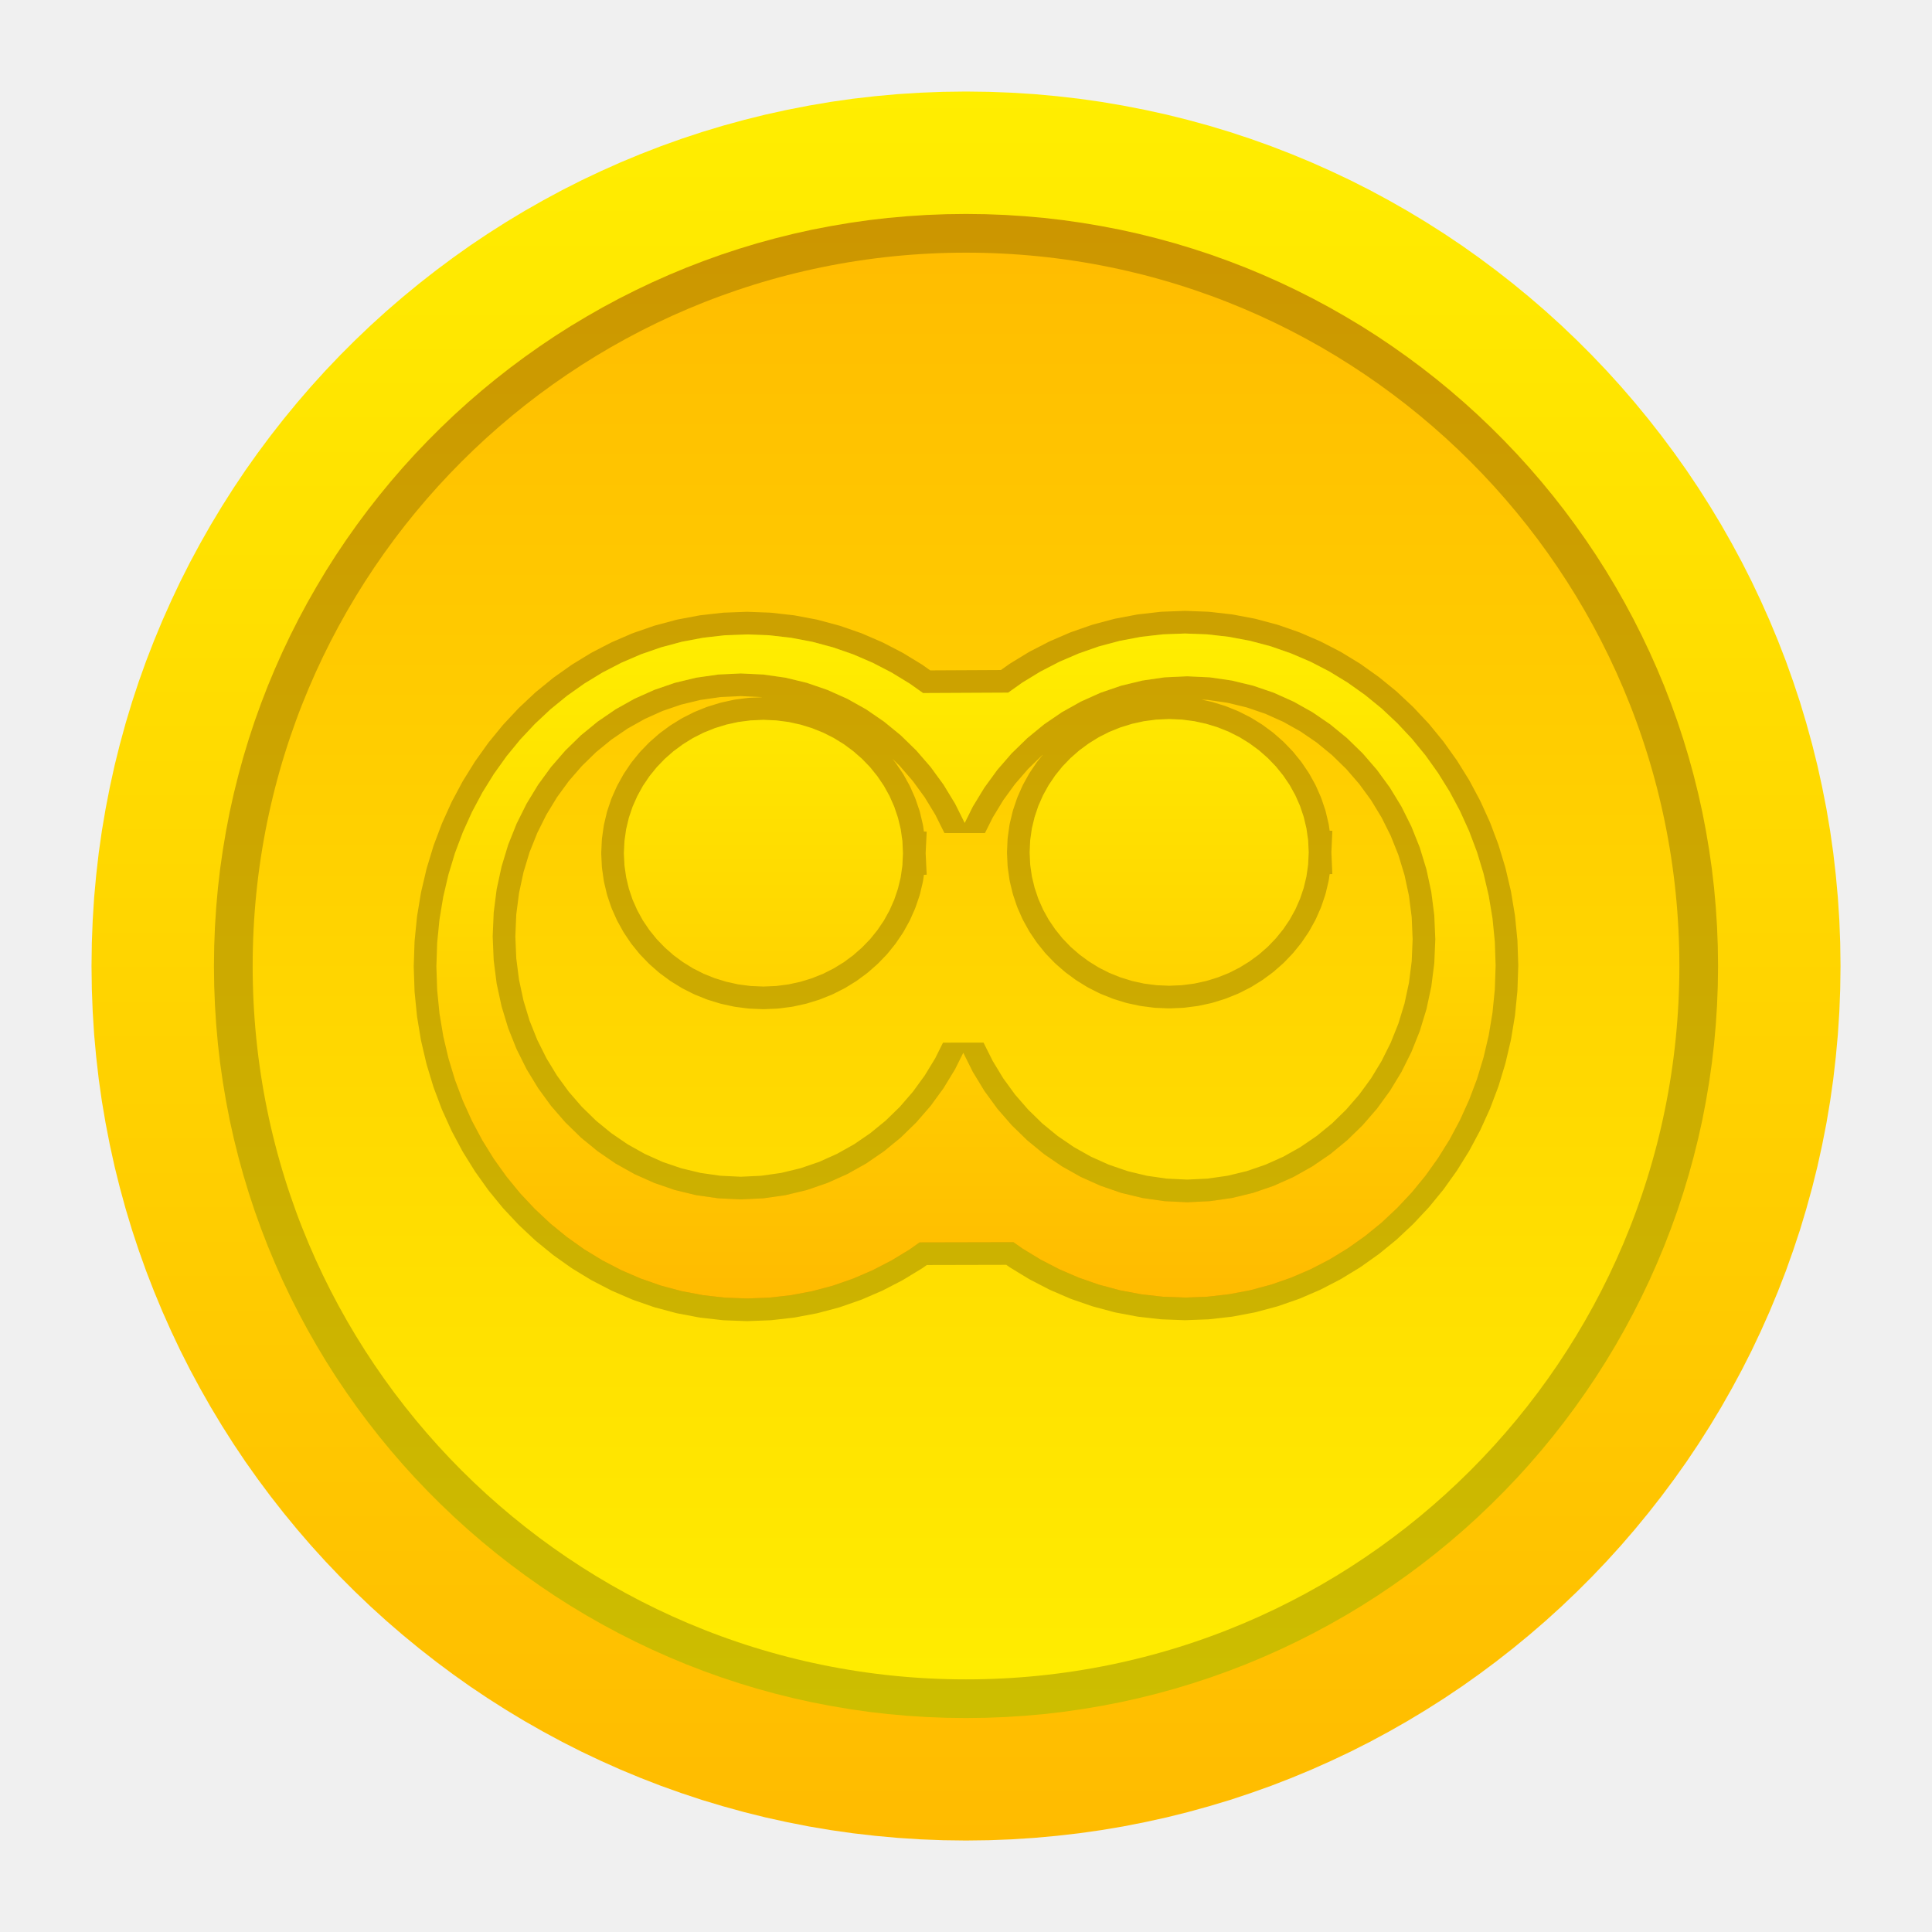
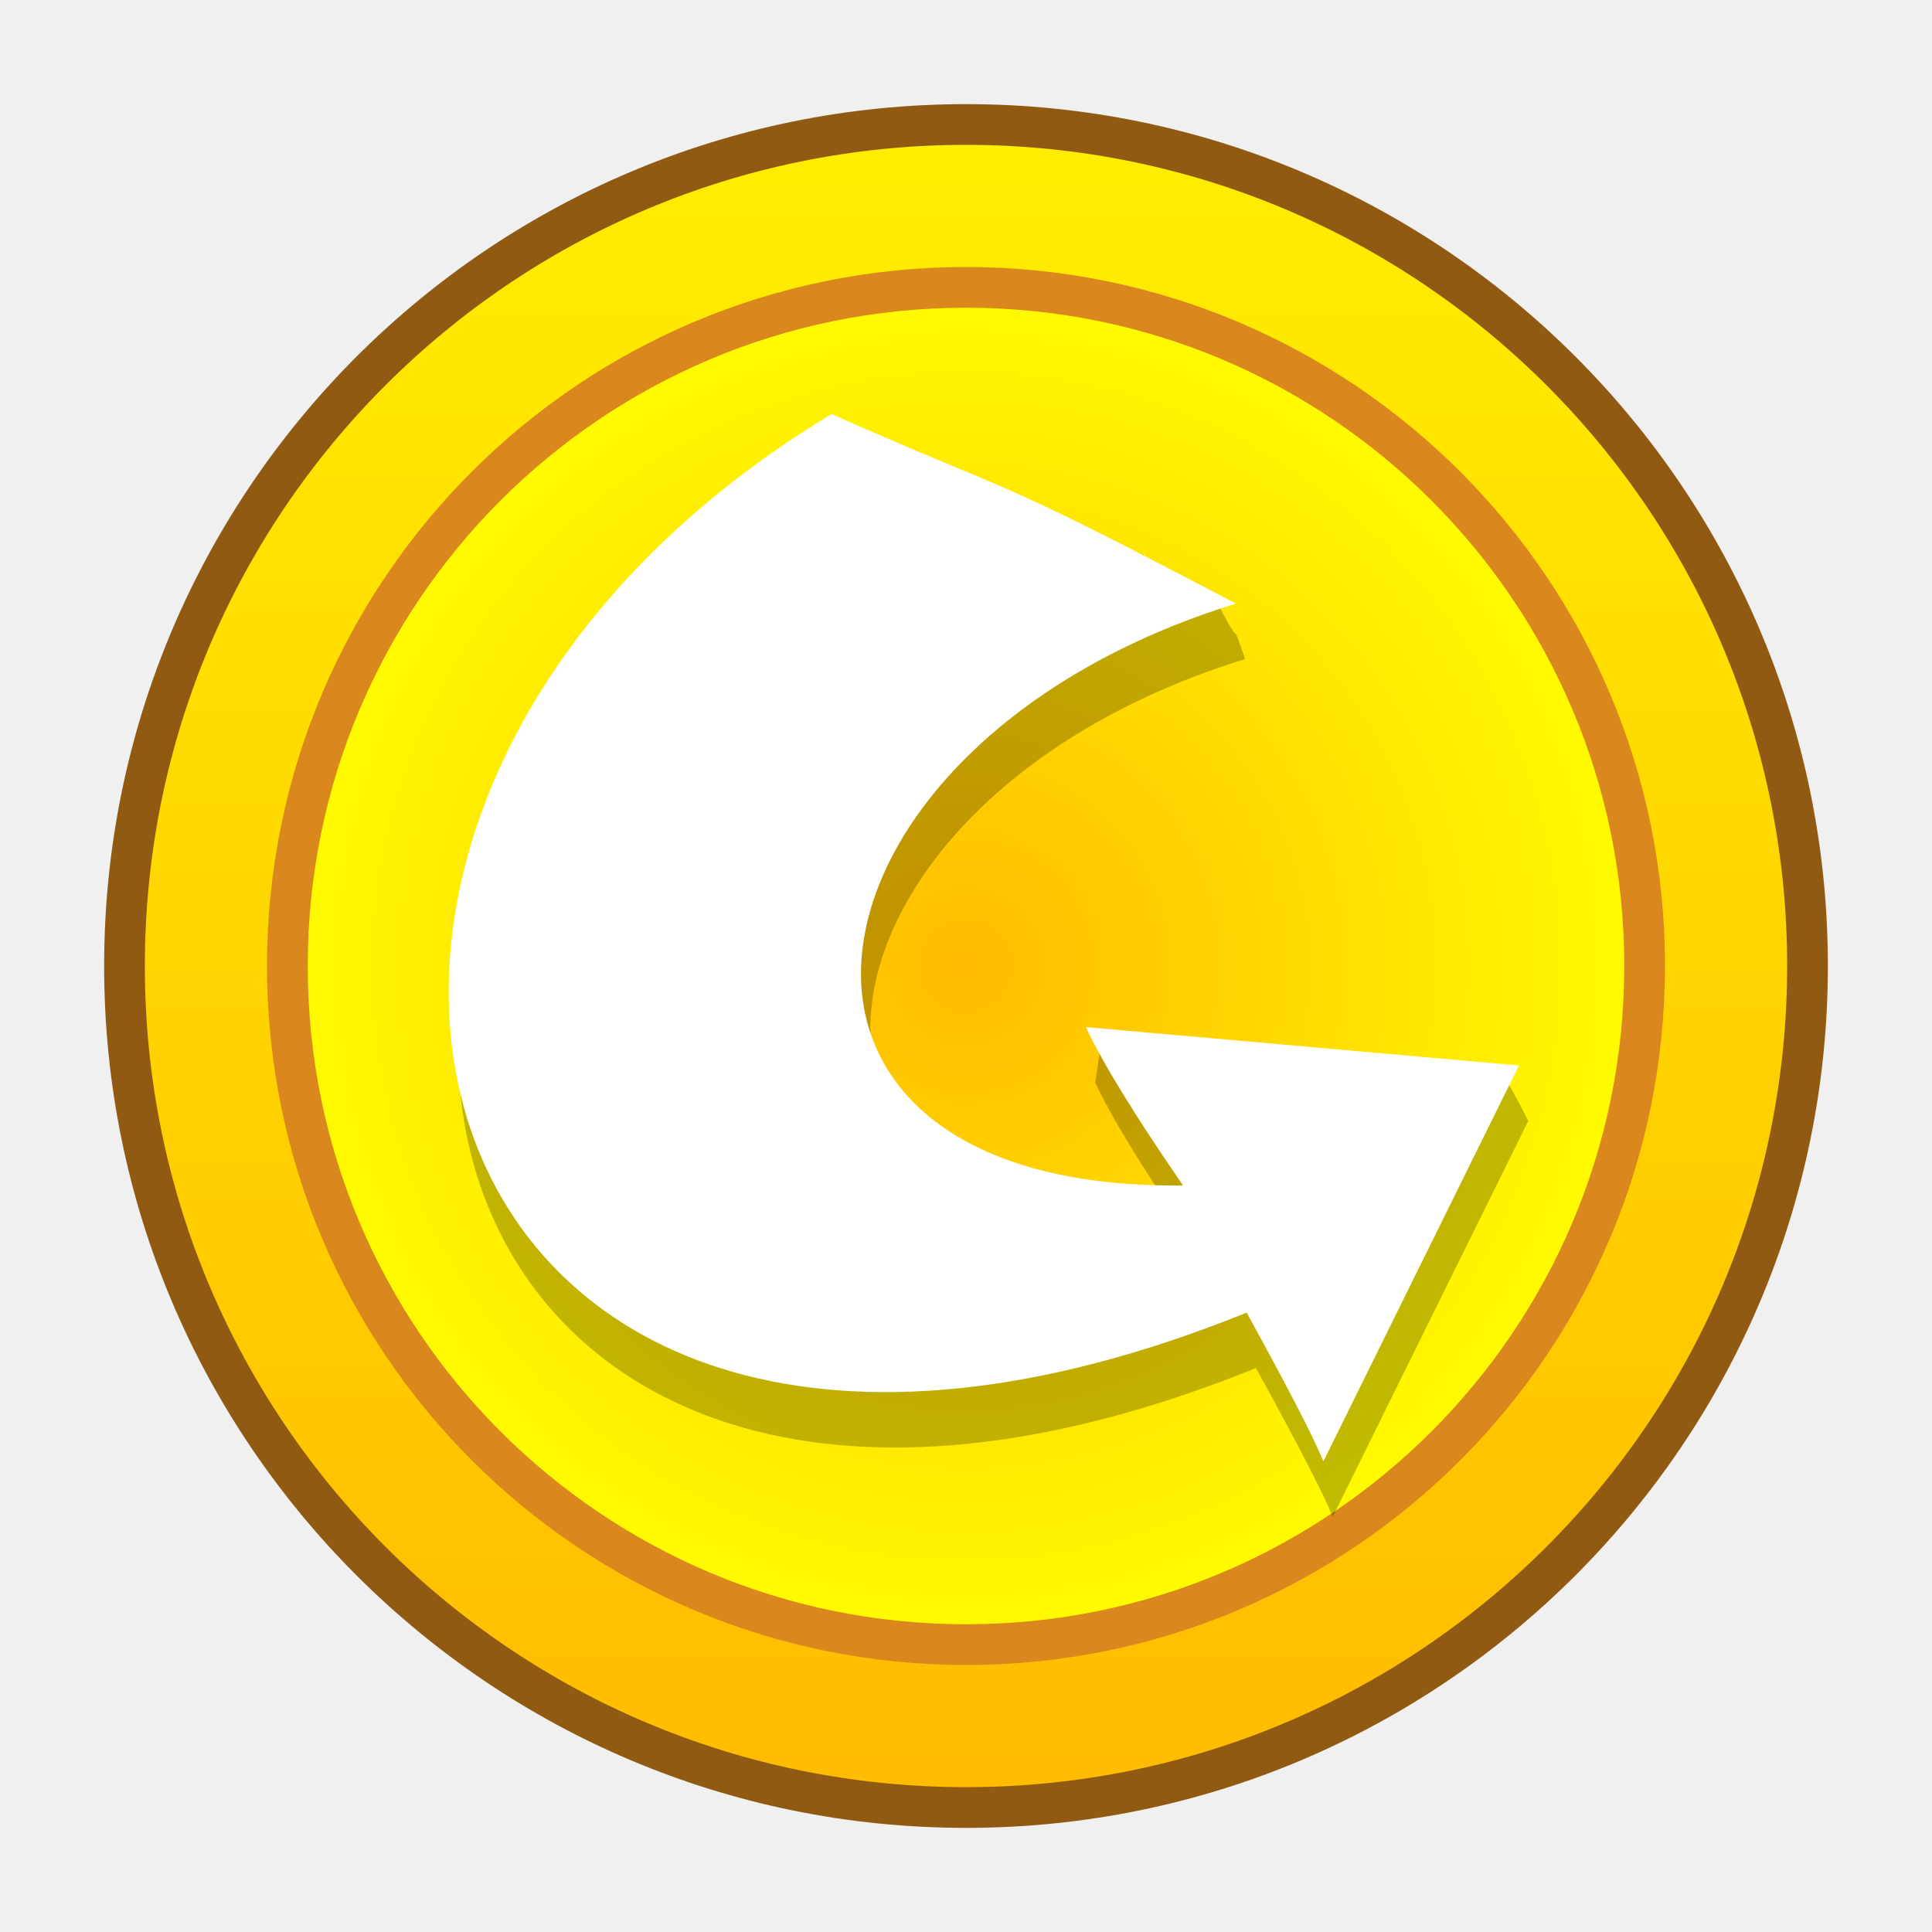
- <svg xmlns="http://www.w3.org/2000/svg" width="46.08pt" height="46.08pt" viewBox="0 0 46.08 46.08">
+ <svg xmlns="http://www.w3.org/2000/svg" width="30.72pt" height="30.72pt" viewBox="0 0 30.72 30.72">
  <defs>
-     <linearGradient id="gradient0" gradientUnits="objectBoundingBox" x1="0.5" y1="0" x2="0.5" y2="1" spreadMethod="pad">
-       <stop stop-color="#ffbb00" offset="0" stop-opacity="1" />
-       <stop stop-color="#ffee00" offset="1" stop-opacity="1" />
-     </linearGradient>
-     <linearGradient id="gradient1" gradientUnits="objectBoundingBox" x1="0.5" y1="-0.005" x2="0.5" y2="0.998" spreadMethod="pad">
+     <linearGradient id="gradient0" gradientUnits="objectBoundingBox" x1="0.5" y1="0.008" x2="0.5" y2="0.998" spreadMethod="pad">
      <stop stop-color="#ffee00" offset="0" stop-opacity="1" />
      <stop stop-color="#ffbb00" offset="1" stop-opacity="1" />
    </linearGradient>
-     <linearGradient id="gradient2" gradientUnits="objectBoundingBox" x1="0.5" y1="-0.001" x2="0.5" y2="1.002" spreadMethod="pad">
-       <stop stop-color="#ffee00" offset="0" stop-opacity="1" />
-       <stop stop-color="#ffbb00" offset="1" stop-opacity="1" />
-     </linearGradient>
-     <linearGradient id="gradient3" gradientUnits="objectBoundingBox" x1="0.5" y1="-0.005" x2="0.5" y2="0.998" spreadMethod="pad">
-       <stop stop-color="#ffee00" offset="0" stop-opacity="1" />
-       <stop stop-color="#ffbb00" offset="1" stop-opacity="1" />
-     </linearGradient>
+     <radialGradient id="gradient1" gradientUnits="objectBoundingBox" cx="0.5" cy="0.5" fx="0.5" fy="0.5" r="1.414" spreadMethod="pad">
+       <stop stop-color="#ffbb00" offset="0" stop-opacity="1" />
+       <stop stop-color="#ffff00" offset="0.364" stop-opacity="1" />
+     </radialGradient>
  </defs>
-   <circle id="shape0" transform="matrix(0.927 0 0 0.927 4.858212 4.858212)" r="19.614" cx="19.614" cy="19.614" fill="url(#gradient0)" fill-rule="evenodd" stroke-opacity="0.2" stroke="#000000" stroke-width="2.52" stroke-linecap="square" stroke-linejoin="bevel" />
-   <path id="shape0" transform="translate(2.01539503308368e-06, 9.32860036328975e-07)" fill="url(#gradient1)" fill-rule="evenodd" stroke-opacity="0.2" stroke="#000000" stroke-width="1.08" stroke-linecap="square" stroke-linejoin="bevel" d="M31.214 20.331L31.201 20.041L31.16 19.759L31.095 19.485L31.006 19.221L30.894 18.967L30.76 18.725L30.605 18.496L30.431 18.281L30.239 18.082L30.03 17.898L29.805 17.732L29.566 17.584L29.313 17.456L29.047 17.349L28.771 17.264L28.484 17.201L28.189 17.163L27.886 17.15L27.583 17.163L27.288 17.201L27.001 17.264L26.725 17.349L26.459 17.456L26.206 17.584L25.967 17.732L25.742 17.898L25.533 18.082L25.34 18.281L25.167 18.496L25.012 18.725L24.878 18.967L24.766 19.221L24.677 19.485L24.611 19.759L24.571 20.041L24.558 20.331L24.571 20.62L24.611 20.902L24.677 21.176L24.766 21.44L24.878 21.694L25.012 21.936L25.167 22.165L25.34 22.38L25.533 22.58L25.742 22.763L25.967 22.929L26.206 23.077L26.459 23.205L26.725 23.312L27.001 23.398L27.288 23.46L27.583 23.498L27.886 23.511L28.189 23.498L28.484 23.46L28.771 23.398L29.047 23.312L29.313 23.205L29.566 23.077L29.805 22.929L30.03 22.763L30.239 22.58L30.431 22.38L30.605 22.165L30.76 21.936L30.894 21.694L31.006 21.44L31.095 21.176L31.16 20.902L31.201 20.62L31.214 20.331M21.537 20.349L21.523 20.06L21.483 19.778L21.418 19.504L21.328 19.24L21.216 18.986L21.082 18.744L20.927 18.515L20.754 18.3L20.562 18.101L20.352 17.917L20.128 17.751L19.888 17.603L19.635 17.475L19.369 17.368L19.093 17.283L18.806 17.22L18.511 17.182L18.208 17.169L17.905 17.182L17.61 17.22L17.323 17.283L17.047 17.368L16.782 17.475L16.529 17.603L16.289 17.751L16.064 17.917L15.855 18.101L15.663 18.3L15.489 18.515L15.335 18.744L15.201 18.986L15.088 19.24L14.999 19.504L14.934 19.778L14.894 20.06L14.88 20.349L14.894 20.639L14.934 20.921L14.999 21.195L15.088 21.459L15.201 21.713L15.335 21.955L15.489 22.184L15.663 22.399L15.855 22.598L16.064 22.782L16.289 22.948L16.529 23.096L16.782 23.224L17.047 23.331L17.323 23.416L17.61 23.479L17.905 23.517L18.208 23.53L18.511 23.517L18.806 23.479L19.093 23.416L19.369 23.331L19.635 23.224L19.888 23.096L20.128 22.948L20.352 22.782L20.562 22.598L20.754 22.399L20.927 22.184L21.082 21.955L21.216 21.713L21.328 21.459L21.418 21.195L21.483 20.921L21.523 20.639L21.537 20.349M22.016 16.53L21.699 16.305L21.266 16.041L20.816 15.808L20.35 15.607L19.868 15.44L19.373 15.307L18.865 15.211L18.346 15.152L17.817 15.132L17.288 15.152L16.769 15.211L16.261 15.307L15.766 15.44L15.284 15.607L14.818 15.808L14.368 16.041L13.936 16.305L13.522 16.598L13.128 16.919L12.756 17.268L12.406 17.642L12.08 18.04L11.78 18.46L11.505 18.902L11.258 19.364L11.04 19.846L10.852 20.344L10.696 20.859L10.572 21.388L10.482 21.931L10.427 22.485L10.408 23.051L10.427 23.617L10.482 24.172L10.572 24.714L10.696 25.244L10.852 25.758L11.04 26.257L11.258 26.738L11.505 27.2L11.78 27.642L12.08 28.063L12.406 28.461L12.756 28.834L13.128 29.183L13.522 29.504L13.936 29.798L14.368 30.061L14.818 30.294L15.284 30.495L15.766 30.663L16.261 30.795L16.769 30.891L17.288 30.95L17.817 30.97L18.346 30.95L18.865 30.891L19.373 30.795L19.868 30.663L20.35 30.495L20.816 30.294L21.266 30.061L21.699 29.798L21.932 29.632L24.172 29.627L24.381 29.775L24.814 30.039L25.264 30.272L25.73 30.473L26.212 30.64L26.707 30.773L27.215 30.869L27.734 30.928L28.263 30.948L28.792 30.928L29.311 30.869L29.819 30.773L30.314 30.64L30.796 30.473L31.262 30.272L31.712 30.039L32.145 29.775L32.558 29.482L32.952 29.161L33.324 28.812L33.674 28.439L34 28.041L34.3 27.62L34.575 27.178L34.822 26.715L35.04 26.234L35.228 25.736L35.384 25.221L35.508 24.692L35.598 24.149L35.653 23.595L35.672 23.029L35.653 22.463L35.598 21.909L35.508 21.366L35.384 20.837L35.228 20.322L35.04 19.823L34.822 19.343L34.575 18.88L34.3 18.438L34 18.017L33.674 17.619L33.324 17.246L32.952 16.897L32.558 16.576L32.145 16.282L31.712 16.018L31.262 15.786L30.796 15.585L30.314 15.417L29.819 15.285L29.311 15.189L28.792 15.13L28.263 15.11L27.734 15.13L27.215 15.189L26.707 15.285L26.212 15.417L25.73 15.585L25.264 15.786L24.814 16.018L24.381 16.282L24.046 16.52L22.016 16.53M34.233 22.402L34.209 21.831L34.138 21.275L34.022 20.735L33.863 20.213L33.663 19.713L33.425 19.236L33.151 18.785L32.841 18.361L32.5 17.967L32.128 17.605L31.728 17.277L31.302 16.986L30.852 16.734L30.38 16.522L29.888 16.354L29.379 16.231L28.854 16.155L28.315 16.13L27.776 16.155L27.251 16.231L26.741 16.354L26.25 16.522L25.778 16.734L25.328 16.986L24.902 17.277L24.502 17.605L24.13 17.967L23.788 18.361L23.479 18.785L23.205 19.236L23.009 19.628L22.78 19.169L22.505 18.717L22.196 18.293L21.855 17.899L21.483 17.537L21.083 17.21L20.657 16.918L20.207 16.666L19.735 16.454L19.243 16.286L18.733 16.163L18.208 16.088L17.67 16.062L17.131 16.088L16.606 16.163L16.096 16.286L15.604 16.454L15.133 16.666L14.683 16.918L14.256 17.21L13.856 17.537L13.485 17.899L13.143 18.293L12.834 18.717L12.559 19.169L12.321 19.646L12.121 20.146L11.963 20.667L11.847 21.207L11.775 21.764L11.751 22.334L11.775 22.905L11.847 23.462L11.963 24.002L12.121 24.523L12.321 25.023L12.559 25.5L12.834 25.952L13.143 26.376L13.485 26.77L13.856 27.132L14.256 27.459L14.683 27.751L15.133 28.003L15.604 28.215L16.096 28.383L16.606 28.506L17.131 28.581L17.67 28.607L18.208 28.581L18.733 28.506L19.243 28.383L19.735 28.215L20.207 28.003L20.657 27.751L21.083 27.459L21.483 27.132L21.855 26.77L22.196 26.376L22.505 25.952L22.78 25.5L22.975 25.109L23.205 25.568L23.479 26.02L23.788 26.444L24.13 26.837L24.502 27.2L24.902 27.527L25.328 27.818L25.778 28.071L26.25 28.282L26.741 28.451L27.251 28.574L27.776 28.649L28.315 28.675L28.854 28.649L29.379 28.574L29.888 28.451L30.38 28.282L30.852 28.071L31.302 27.818L31.728 27.527L32.128 27.2L32.5 26.837L32.841 26.444L33.151 26.02L33.425 25.568L33.663 25.091L33.863 24.591L34.022 24.07L34.138 23.53L34.209 22.973L34.233 22.402" />
-   <path id="shape1" fill="url(#gradient2)" fill-rule="evenodd" stroke-opacity="0" stroke="#000000" stroke-width="0" stroke-linecap="square" stroke-linejoin="bevel" d="M43.898 23.04L43.891 22.493L43.87 21.95L43.835 21.41L43.786 20.874L43.725 20.342L43.65 19.814L43.562 19.291L43.46 18.772L43.347 18.258L43.22 17.748L43.081 17.244L42.931 16.744L42.767 16.25L42.593 15.762L42.406 15.28L42.208 14.803L41.998 14.332L41.778 13.867L41.546 13.409L41.303 12.958L41.05 12.513L40.786 12.075L40.512 11.644L40.228 11.22L39.933 10.804L39.629 10.396L39.315 9.995L38.992 9.602L38.66 9.217L38.318 8.84L37.967 8.472L37.608 8.113L37.24 7.762L36.863 7.42L36.478 7.088L36.085 6.765L35.684 6.451L35.276 6.147L34.86 5.852L34.436 5.568L34.005 5.294L33.567 5.03L33.122 4.777L32.671 4.534L32.213 4.302L31.748 4.082L31.277 3.872L30.8 3.674L30.318 3.487L29.829 3.312L29.336 3.149L28.836 2.998L28.332 2.86L27.822 2.733L27.308 2.62L26.789 2.519L26.266 2.43L25.738 2.355L25.206 2.294L24.67 2.245L24.13 2.211L23.587 2.19L23.04 2.183L22.493 2.19L21.95 2.211L21.41 2.245L20.874 2.294L20.342 2.355L19.814 2.43L19.291 2.519L18.772 2.62L18.258 2.733L17.748 2.86L17.244 2.998L16.744 3.149L16.25 3.312L15.762 3.487L15.28 3.674L14.803 3.872L14.332 4.082L13.867 4.302L13.409 4.534L12.958 4.777L12.513 5.03L12.075 5.294L11.644 5.568L11.22 5.852L10.804 6.147L10.396 6.451L9.995 6.765L9.602 7.088L9.217 7.42L8.84 7.762L8.472 8.113L8.113 8.472L7.762 8.84L7.42 9.217L7.088 9.602L6.765 9.995L6.451 10.396L6.147 10.804L5.852 11.22L5.568 11.644L5.294 12.075L5.03 12.513L4.777 12.958L4.534 13.409L4.302 13.867L4.082 14.332L3.872 14.803L3.674 15.28L3.487 15.762L3.312 16.25L3.149 16.744L2.998 17.244L2.86 17.748L2.733 18.258L2.62 18.772L2.519 19.291L2.43 19.814L2.355 20.342L2.294 20.874L2.245 21.41L2.211 21.95L2.19 22.493L2.183 23.04L2.19 23.587L2.211 24.13L2.245 24.67L2.294 25.206L2.355 25.738L2.43 26.266L2.519 26.789L2.62 27.308L2.733 27.822L2.86 28.332L2.998 28.836L3.149 29.336L3.312 29.829L3.487 30.318L3.674 30.8L3.872 31.277L4.082 31.748L4.302 32.213L4.534 32.671L4.777 33.122L5.03 33.567L5.294 34.005L5.568 34.436L5.852 34.86L6.147 35.276L6.451 35.684L6.765 36.085L7.088 36.478L7.42 36.863L7.762 37.24L8.113 37.608L8.472 37.967L8.84 38.318L9.217 38.66L9.602 38.992L9.995 39.315L10.396 39.629L10.804 39.933L11.22 40.228L11.644 40.512L12.075 40.786L12.513 41.05L12.958 41.303L13.409 41.546L13.867 41.778L14.332 41.998L14.803 42.208L15.28 42.406L15.762 42.593L16.25 42.767L16.744 42.931L17.244 43.081L17.748 43.22L18.258 43.347L18.772 43.46L19.291 43.562L19.814 43.65L20.342 43.725L20.874 43.786L21.41 43.835L21.95 43.87L22.493 43.891L23.04 43.898L23.587 43.891L24.13 43.87L24.67 43.835L25.206 43.786L25.738 43.725L26.266 43.65L26.789 43.562L27.308 43.46L27.822 43.347L28.332 43.22L28.836 43.081L29.336 42.931L29.829 42.767L30.318 42.593L30.8 42.406L31.277 42.208L31.748 41.998L32.213 41.778L32.671 41.546L33.122 41.303L33.567 41.05L34.005 40.786L34.436 40.512L34.86 40.228L35.276 39.933L35.684 39.629L36.085 39.315L36.478 38.992L36.863 38.66L37.24 38.318L37.608 37.967L37.967 37.608L38.318 37.24L38.66 36.863L38.992 36.478L39.315 36.085L39.629 35.684L39.933 35.276L40.228 34.86L40.512 34.436L40.786 34.005L41.05 33.567L41.303 33.122L41.546 32.671L41.778 32.213L41.998 31.748L42.208 31.277L42.406 30.8L42.593 30.318L42.767 29.829L42.931 29.336L43.081 28.836L43.22 28.332L43.347 27.822L43.46 27.308L43.562 26.789L43.65 26.266L43.725 25.738L43.786 25.206L43.835 24.67L43.87 24.13L43.891 23.587L43.898 23.04M40.977 23.04L40.971 22.57L40.953 22.102L40.923 21.638L40.882 21.177L40.829 20.72L40.764 20.266L40.688 19.816L40.602 19.369L40.504 18.927L40.395 18.489L40.276 18.055L40.146 17.626L40.006 17.201L39.855 16.781L39.695 16.366L39.524 15.956L39.344 15.551L39.154 15.152L38.955 14.758L38.746 14.369L38.529 13.987L38.302 13.61L38.066 13.239L37.821 12.875L37.568 12.517L37.307 12.166L37.037 11.821L36.759 11.483L36.473 11.152L36.179 10.828L35.877 10.512L35.568 10.203L35.252 9.901L34.928 9.607L34.597 9.321L34.259 9.043L33.914 8.773L33.563 8.512L33.205 8.259L32.841 8.014L32.47 7.778L32.093 7.552L31.711 7.334L31.322 7.125L30.928 6.926L30.529 6.736L30.124 6.556L29.714 6.385L29.299 6.225L28.879 6.074L28.454 5.934L28.025 5.804L27.591 5.685L27.153 5.576L26.711 5.478L26.264 5.392L25.814 5.316L25.36 5.251L24.903 5.198L24.442 5.157L23.978 5.127L23.51 5.109L23.04 5.103L22.57 5.109L22.102 5.127L21.638 5.157L21.177 5.198L20.72 5.251L20.266 5.316L19.816 5.392L19.369 5.478L18.927 5.576L18.489 5.685L18.055 5.804L17.626 5.934L17.201 6.074L16.781 6.225L16.366 6.385L15.956 6.556L15.551 6.736L15.152 6.926L14.758 7.125L14.369 7.334L13.987 7.552L13.61 7.778L13.239 8.014L12.875 8.259L12.517 8.512L12.166 8.773L11.821 9.043L11.483 9.321L11.152 9.607L10.828 9.901L10.512 10.203L10.203 10.512L9.901 10.828L9.607 11.152L9.321 11.483L9.043 11.821L8.773 12.166L8.512 12.517L8.259 12.875L8.014 13.239L7.778 13.61L7.552 13.987L7.334 14.369L7.125 14.758L6.926 15.152L6.736 15.551L6.556 15.956L6.385 16.366L6.225 16.781L6.074 17.201L5.934 17.626L5.804 18.055L5.685 18.489L5.576 18.927L5.478 19.369L5.392 19.816L5.316 20.266L5.251 20.72L5.198 21.177L5.157 21.638L5.127 22.102L5.109 22.57L5.103 23.04L5.109 23.51L5.127 23.978L5.157 24.442L5.198 24.903L5.251 25.36L5.316 25.814L5.392 26.264L5.478 26.711L5.576 27.153L5.685 27.591L5.804 28.025L5.934 28.454L6.074 28.879L6.225 29.299L6.385 29.714L6.556 30.124L6.736 30.529L6.926 30.928L7.125 31.322L7.334 31.711L7.552 32.093L7.778 32.47L8.014 32.841L8.259 33.205L8.512 33.563L8.773 33.914L9.043 34.259L9.321 34.597L9.607 34.928L9.901 35.252L10.203 35.568L10.512 35.877L10.828 36.179L11.152 36.473L11.483 36.759L11.821 37.037L12.166 37.307L12.517 37.568L12.875 37.821L13.239 38.066L13.61 38.302L13.987 38.529L14.369 38.746L14.758 38.955L15.152 39.154L15.551 39.344L15.956 39.524L16.366 39.695L16.781 39.855L17.201 40.006L17.626 40.146L18.055 40.276L18.489 40.395L18.927 40.504L19.369 40.602L19.816 40.688L20.266 40.764L20.72 40.829L21.177 40.882L21.638 40.923L22.102 40.953L22.57 40.971L23.04 40.977L23.51 40.971L23.978 40.953L24.442 40.923L24.903 40.882L25.36 40.829L25.814 40.764L26.264 40.688L26.711 40.602L27.153 40.504L27.591 40.395L28.025 40.276L28.454 40.146L28.879 40.006L29.299 39.855L29.714 39.695L30.124 39.524L30.529 39.344L30.928 39.154L31.322 38.955L31.711 38.746L32.093 38.529L32.47 38.302L32.841 38.066L33.205 37.821L33.563 37.568L33.914 37.307L34.259 37.037L34.597 36.759L34.928 36.473L35.252 36.179L35.568 35.877L35.877 35.568L36.179 35.252L36.473 34.928L36.759 34.597L37.037 34.259L37.307 33.914L37.568 33.563L37.821 33.205L38.066 32.841L38.302 32.47L38.529 32.093L38.746 31.711L38.955 31.322L39.154 30.928L39.344 30.529L39.524 30.124L39.695 29.714L39.855 29.299L40.006 28.879L40.146 28.454L40.276 28.025L40.395 27.591L40.504 27.153L40.602 26.711L40.688 26.264L40.764 25.814L40.829 25.36L40.882 24.903L40.923 24.442L40.953 23.978L40.971 23.51L40.977 23.04" />
-   <path id="shape01" transform="matrix(1 0 0 1 10.4081 15.11)" fill="url(#gradient3)" fill-rule="evenodd" stroke-opacity="0" stroke="#000000" stroke-width="0" stroke-linecap="square" stroke-linejoin="bevel" d="M20.806 5.221L20.792 4.931L20.752 4.649L20.687 4.375L20.598 4.111L20.486 3.857L20.352 3.615L20.197 3.386L20.023 3.171L19.831 2.972L19.622 2.788L19.397 2.622L19.158 2.474L18.905 2.346L18.639 2.239L18.363 2.154L18.076 2.091L17.781 2.053L17.478 2.04L17.175 2.053L16.88 2.091L16.593 2.154L16.317 2.239L16.051 2.346L15.798 2.474L15.559 2.622L15.334 2.788L15.124 2.972L14.932 3.171L14.759 3.386L14.604 3.615L14.47 3.857L14.358 4.111L14.269 4.375L14.203 4.649L14.163 4.931L14.15 5.221L14.163 5.51L14.203 5.792L14.269 6.066L14.358 6.33L14.47 6.584L14.604 6.826L14.759 7.055L14.932 7.27L15.124 7.47L15.334 7.653L15.559 7.819L15.798 7.967L16.051 8.095L16.317 8.202L16.593 8.287L16.88 8.35L17.175 8.388L17.478 8.401L17.781 8.388L18.076 8.35L18.363 8.287L18.639 8.202L18.905 8.095L19.158 7.967L19.397 7.819L19.622 7.653L19.831 7.47L20.023 7.27L20.197 7.055L20.352 6.826L20.486 6.584L20.598 6.33L20.687 6.066L20.752 5.792L20.792 5.51L20.806 5.221M11.128 5.239L11.115 4.95L11.075 4.668L11.009 4.394L10.92 4.13L10.808 3.876L10.674 3.634L10.519 3.405L10.346 3.19L10.153 2.99L9.944 2.807L9.72 2.641L9.48 2.493L9.227 2.365L8.961 2.258L8.685 2.173L8.398 2.11L8.103 2.072L7.8 2.059L7.497 2.072L7.202 2.11L6.915 2.173L6.639 2.258L6.373 2.365L6.12 2.493L5.881 2.641L5.656 2.807L5.447 2.99L5.255 3.19L5.081 3.405L4.926 3.634L4.793 3.876L4.68 4.13L4.591 4.394L4.526 4.668L4.486 4.95L4.472 5.239L4.486 5.529L4.526 5.811L4.591 6.085L4.68 6.349L4.793 6.603L4.926 6.845L5.081 7.074L5.255 7.289L5.447 7.488L5.656 7.672L5.881 7.838L6.12 7.986L6.373 8.114L6.639 8.221L6.915 8.306L7.202 8.369L7.497 8.407L7.8 8.42L8.103 8.407L8.398 8.369L8.685 8.306L8.961 8.221L9.227 8.114L9.48 7.986L9.72 7.838L9.944 7.672L10.153 7.488L10.346 7.289L10.519 7.074L10.674 6.845L10.808 6.603L10.92 6.349L11.009 6.085L11.075 5.811L11.115 5.529L11.128 5.239M11.608 1.42L11.291 1.195L10.858 0.931L10.408 0.698L9.942 0.497L9.46 0.33L8.965 0.197L8.457 0.101L7.938 0.042L7.409 0.022L6.88 0.042L6.361 0.101L5.853 0.197L5.358 0.33L4.876 0.497L4.41 0.698L3.96 0.931L3.527 1.195L3.114 1.488L2.72 1.809L2.348 2.158L1.998 2.531L1.672 2.929L1.371 3.35L1.097 3.792L0.85 4.255L0.632 4.736L0.444 5.234L0.288 5.749L0.164 6.278L0.074 6.821L0.019 7.375L0 7.941L0.019 8.507L0.074 9.062L0.164 9.604L0.288 10.133L0.444 10.648L0.632 11.147L0.85 11.627L1.097 12.09L1.371 12.532L1.672 12.953L1.998 13.351L2.348 13.724L2.72 14.073L3.114 14.394L3.527 14.688L3.96 14.951L4.41 15.184L4.876 15.385L5.358 15.553L5.853 15.685L6.361 15.781L6.88 15.84L7.409 15.86L7.938 15.84L8.457 15.781L8.965 15.685L9.46 15.553L9.942 15.385L10.408 15.184L10.858 14.951L11.291 14.688L11.524 14.522L13.764 14.517L13.973 14.665L14.406 14.929L14.856 15.162L15.322 15.363L15.803 15.53L16.299 15.663L16.807 15.759L17.326 15.818L17.855 15.838L18.384 15.818L18.903 15.759L19.411 15.663L19.906 15.53L20.387 15.363L20.854 15.162L21.304 14.929L21.736 14.665L22.15 14.372L22.544 14.051L22.916 13.702L23.266 13.329L23.592 12.931L23.892 12.51L24.167 12.068L24.414 11.605L24.632 11.124L24.82 10.626L24.976 10.111L25.1 9.582L25.19 9.039L25.245 8.485L25.264 7.919L25.245 7.353L25.19 6.798L25.1 6.256L24.976 5.726L24.82 5.212L24.632 4.713L24.414 4.232L24.167 3.77L23.892 3.328L23.592 2.907L23.266 2.509L22.916 2.136L22.544 1.787L22.15 1.466L21.736 1.172L21.304 0.908L20.854 0.675L20.387 0.475L19.906 0.307L19.411 0.175L18.903 0.079L18.384 0.02L17.855 0L17.326 0.02L16.807 0.079L16.299 0.175L15.803 0.307L15.322 0.475L14.856 0.675L14.406 0.908L13.973 1.172L13.638 1.41L11.608 1.42M23.825 7.292L23.801 6.721L23.73 6.165L23.614 5.625L23.455 5.104L23.255 4.603L23.017 4.126L22.742 3.675L22.433 3.251L22.092 2.857L21.72 2.495L21.32 2.167L20.894 1.876L20.444 1.624L19.972 1.412L19.48 1.244L18.971 1.121L18.445 1.045L17.907 1.02L17.368 1.045L16.843 1.121L16.333 1.244L15.842 1.412L15.37 1.624L14.92 1.876L14.494 2.167L14.094 2.495L13.722 2.857L13.38 3.251L13.071 3.675L12.796 4.126L12.601 4.518L12.372 4.059L12.097 3.607L11.788 3.183L11.446 2.789L11.075 2.427L10.675 2.1L10.249 1.808L9.799 1.556L9.326 1.345L8.835 1.176L8.325 1.053L7.8 0.978L7.261 0.952L6.723 0.978L6.198 1.053L5.688 1.176L5.196 1.345L4.724 1.556L4.274 1.808L3.848 2.1L3.448 2.427L3.077 2.789L2.735 3.183L2.426 3.607L2.151 4.059L1.913 4.536L1.713 5.036L1.555 5.557L1.438 6.097L1.367 6.654L1.343 7.224L1.367 7.795L1.438 8.352L1.555 8.892L1.713 9.413L1.913 9.913L2.151 10.39L2.426 10.842L2.735 11.266L3.077 11.66L3.448 12.022L3.848 12.349L4.274 12.641L4.724 12.893L5.196 13.104L5.688 13.273L6.198 13.396L6.723 13.471L7.261 13.497L7.8 13.471L8.325 13.396L8.835 13.273L9.326 13.104L9.799 12.893L10.249 12.641L10.675 12.349L11.075 12.022L11.446 11.66L11.788 11.266L12.097 10.842L12.372 10.39L12.567 9.999L12.796 10.458L13.071 10.91L13.38 11.334L13.722 11.727L14.094 12.089L14.494 12.417L14.92 12.708L15.37 12.961L15.842 13.172L16.333 13.341L16.843 13.464L17.368 13.539L17.907 13.565L18.445 13.539L18.971 13.464L19.48 13.341L19.972 13.172L20.444 12.961L20.894 12.708L21.32 12.417L21.72 12.089L22.092 11.727L22.433 11.334L22.742 10.91L23.017 10.458L23.255 9.981L23.455 9.481L23.614 8.96L23.73 8.42L23.801 7.863L23.825 7.292" />
+   <g id="group0" transform="matrix(0.8992283 0 0 0.8992283 1.979483 1.979483)" fill="none">
+     <circle id="shape0" r="14.88" cx="14.88" cy="14.88" fill="url(#gradient0)" fill-rule="evenodd" stroke="#915a13" stroke-width="0.72" stroke-linecap="square" stroke-linejoin="bevel" />
+     <ellipse id="shape0" transform="matrix(1 0 0 1 2.88 2.88)" rx="12" ry="12" cx="12" cy="12" fill="url(#gradient1)" stroke="#da871d" stroke-width="0.72" stroke-linecap="square" stroke-linejoin="bevel" />
+     <path id="shape01" transform="matrix(1 0 0 1 5.897451 6.10045)" fill="#000000" fill-opacity="0.243" fill-rule="evenodd" stroke-opacity="0" stroke="#000000" stroke-width="0" stroke-linecap="square" stroke-linejoin="bevel" d="M13.919 3.352C13.632 2.539 13.916 3.304 13.457 2.414C11.749 1.568 9.211 1.082 6.77 0C-4.955 7.067 -0.775 21.91 14.11 15.889C14.847 17.229 15.3 18.106 15.467 18.519L18.925 11.519C18.647 10.978 18.919 11.5 18.489 10.703C15.123 11.645 13.603 11.208 11.399 9.987C11.264 10.826 11.386 10.064 11.267 10.84C11.558 11.466 12.131 12.399 12.985 13.64C4.695 13.739 5.845 5.846 13.919 3.352Z" />
+     <path id="shape1" transform="translate(5.732561, 5.120286)" fill="#ffffff" fill-rule="evenodd" stroke="none" stroke-width="0.24" stroke-linecap="square" stroke-linejoin="bevel" d="M13.919 3.352C9.442 0.993 10.126 1.487 6.77 0C-4.955 7.067 -0.775 21.91 14.11 15.889C14.847 17.229 15.3 18.106 15.467 18.519L18.925 11.519L11.267 10.84C11.558 11.466 12.131 12.399 12.985 13.64C4.695 13.739 5.845 5.846 13.919 3.352Z" />
+   </g>
</svg>
